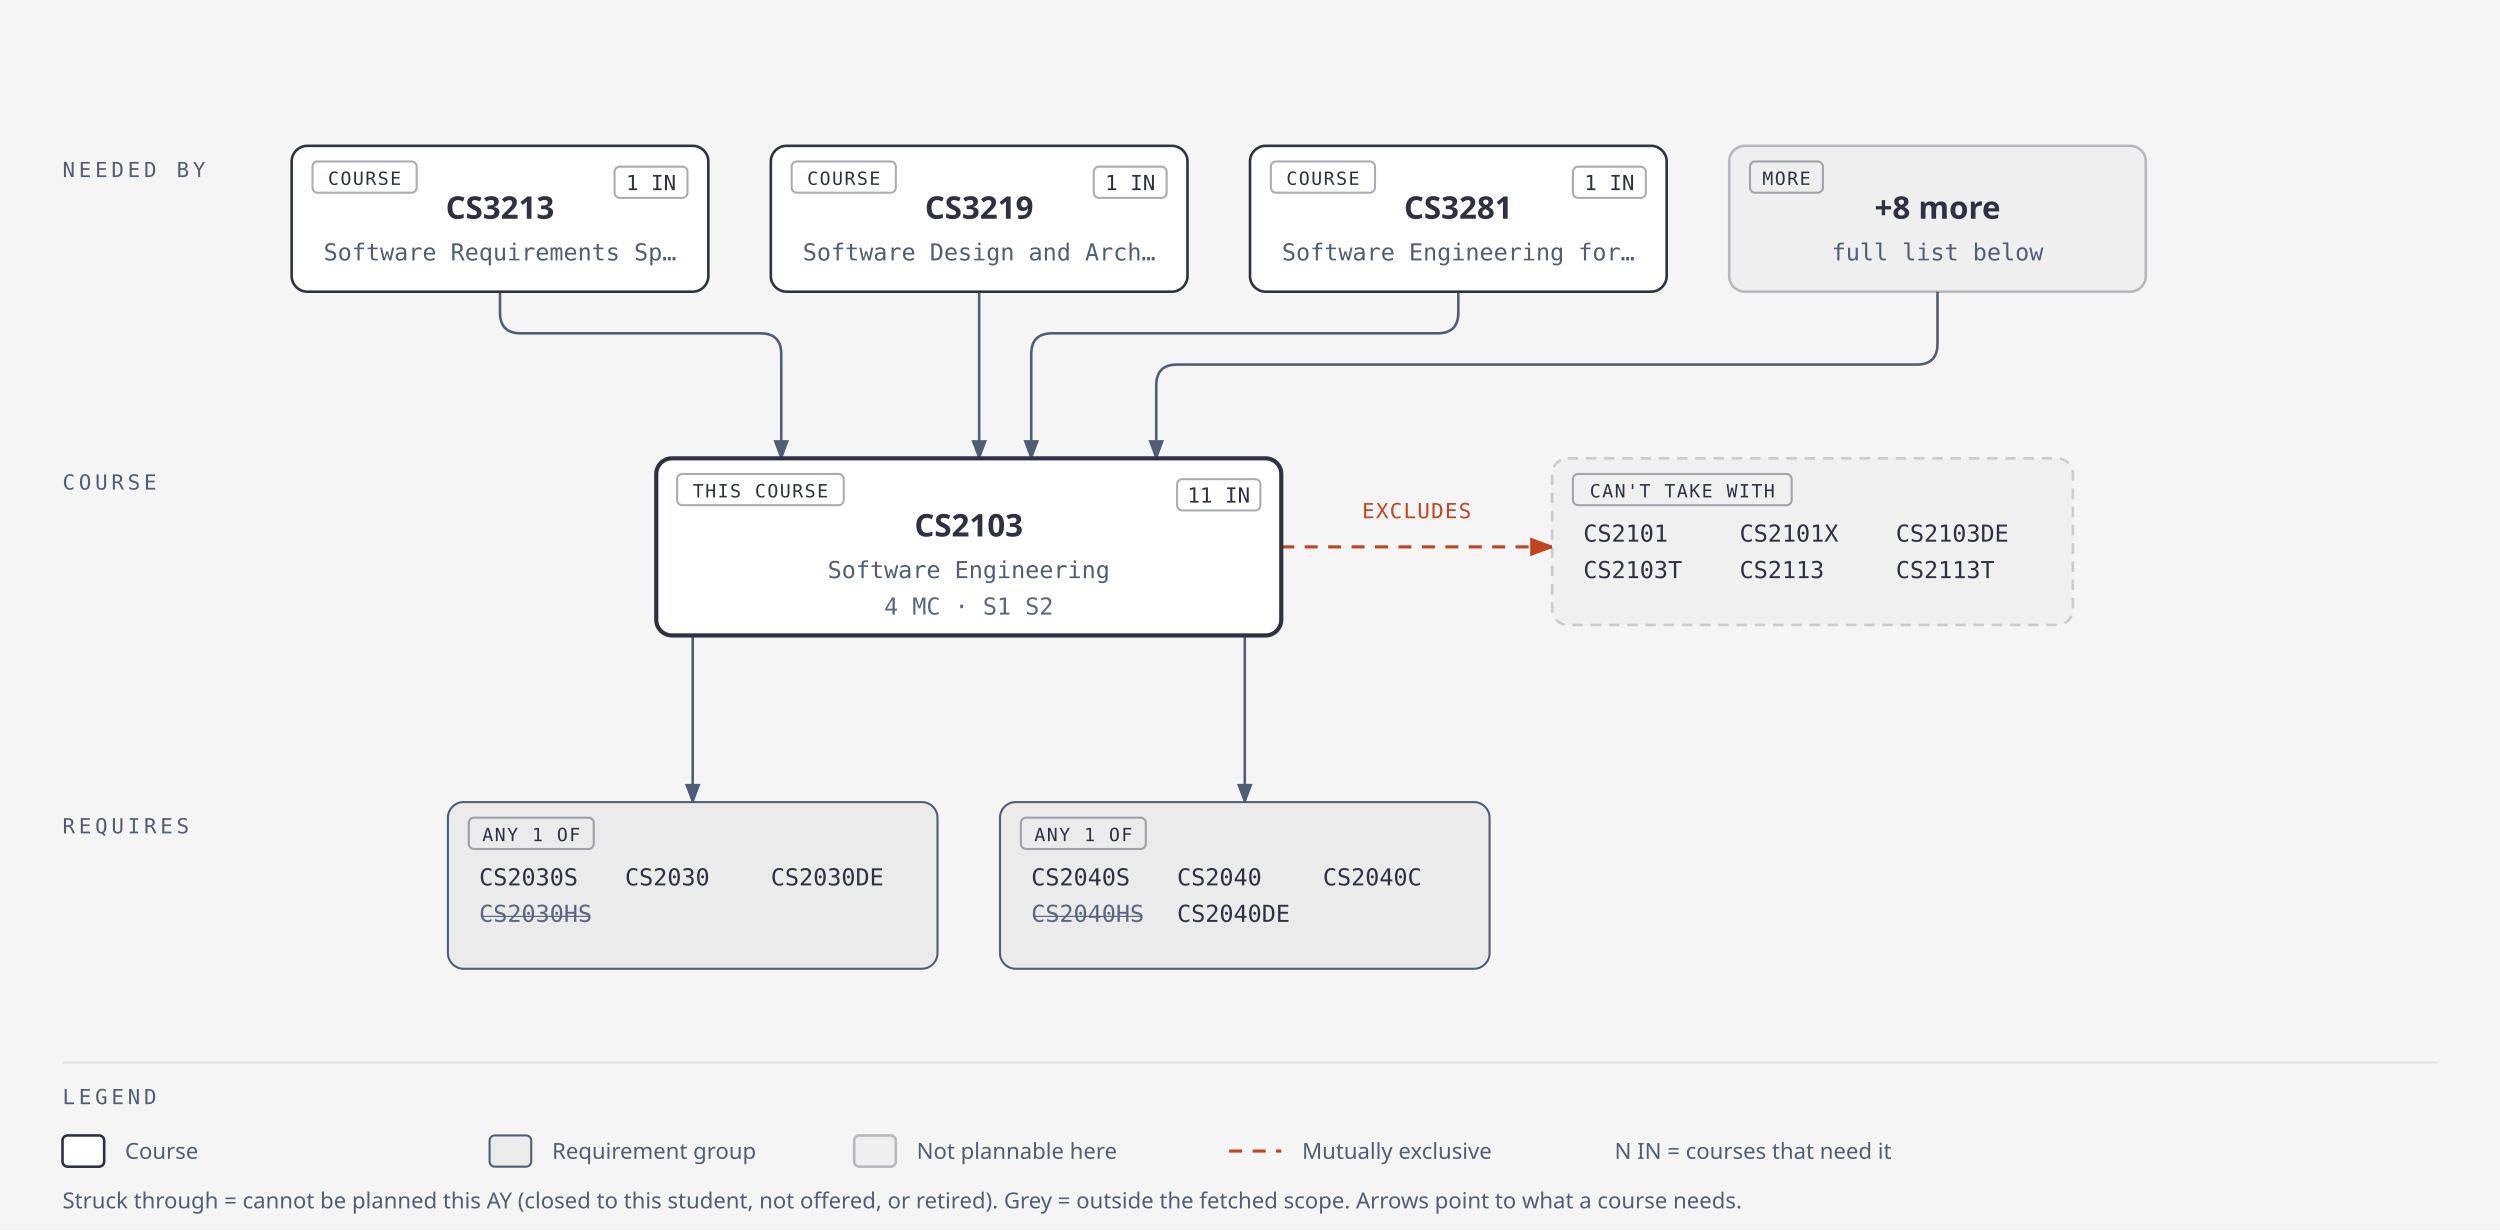
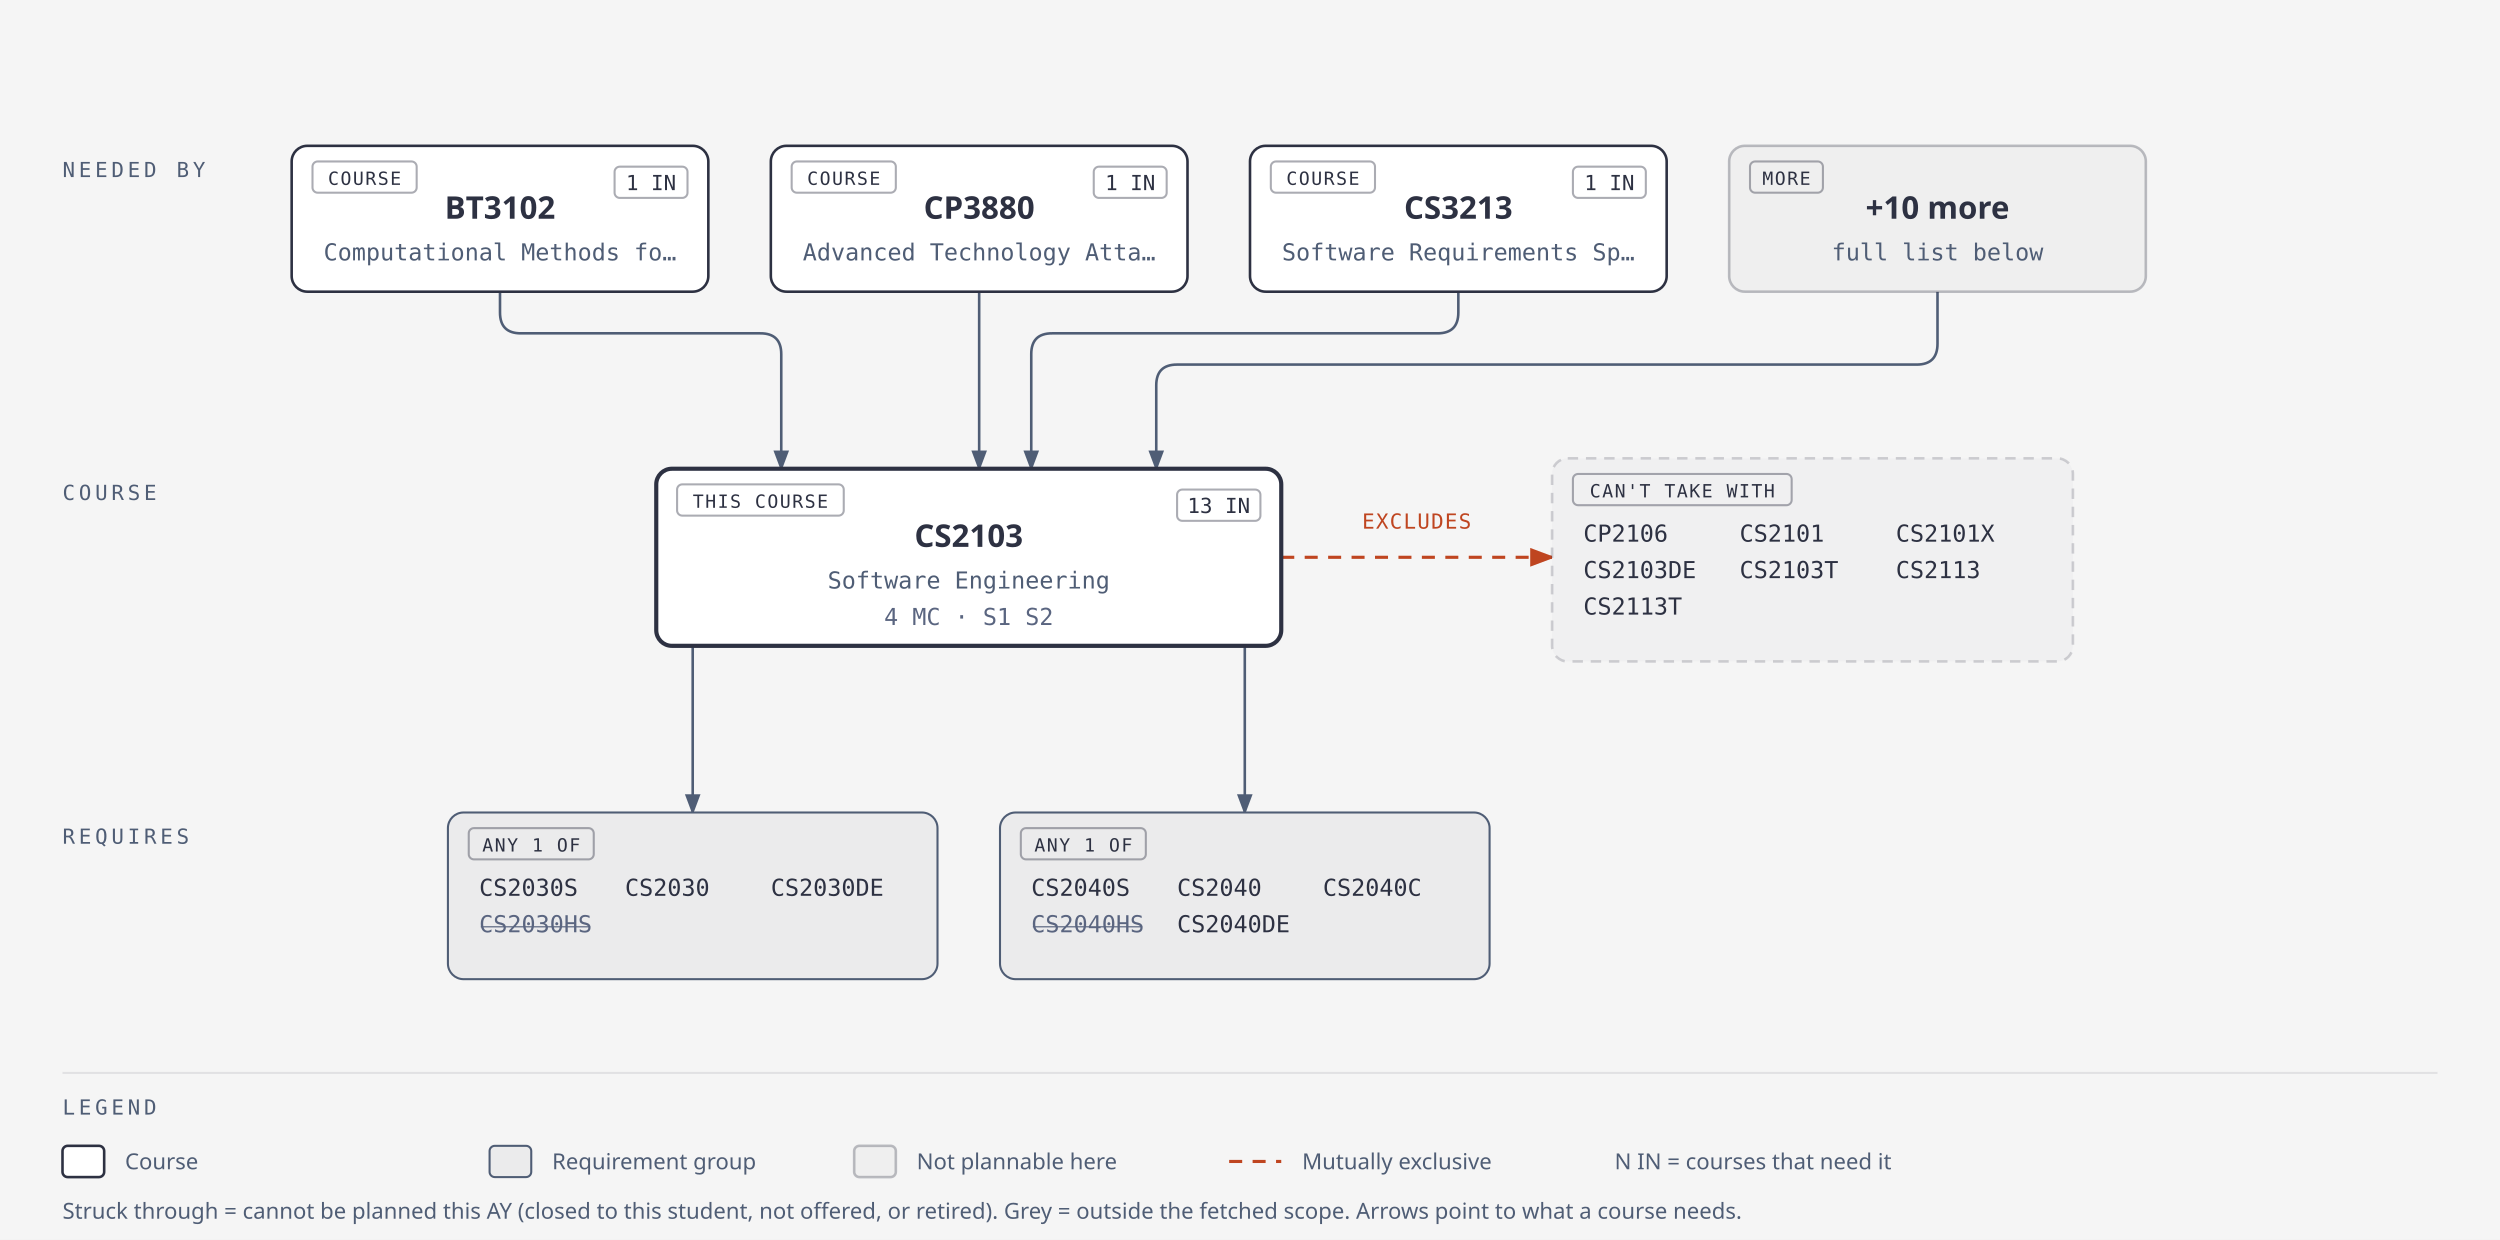
- <svg xmlns="http://www.w3.org/2000/svg" width="960" height="472" viewBox="0 0 960 472" role="img" aria-labelledby="cs2103-title cs2103-desc">
+ <svg xmlns="http://www.w3.org/2000/svg" width="960" height="476" viewBox="0 0 960 476" role="img" aria-labelledby="cs2103-title cs2103-desc">
  <defs>
    <marker id="arrow" markerWidth="8" markerHeight="6" refX="7" refY="3" orient="auto">
      <polygon points="0 0, 8 3, 0 6" fill="#4f5d75" />
    </marker>
    <marker id="arrow-accent" markerWidth="8" markerHeight="6" refX="7" refY="3" orient="auto">
      <polygon points="0 0, 8 3, 0 6" fill="#bf4520" />
    </marker>
  </defs>
  <rect width="100%" height="100%" fill="#f5f5f5" />
  <text x="24" y="68" fill="#4f5d75" font-size="8" font-family="'Geist Mono', ui-monospace, monospace" letter-spacing="0.18em">NEEDED BY</text>
-   <text x="24" y="188" fill="#4f5d75" font-size="8" font-family="'Geist Mono', ui-monospace, monospace" letter-spacing="0.18em">COURSE</text>
-   <text x="24" y="320" fill="#4f5d75" font-size="8" font-family="'Geist Mono', ui-monospace, monospace" letter-spacing="0.18em">REQUIRES</text>
-   <path d="M 192,112 V 120 Q 192,128 200,128 H 292 Q 300,128 300,136 V 176" fill="none" stroke="#4f5d75" stroke-width="1" marker-end="url(#arrow)" />
-   <path d="M 376,112 V 176" fill="none" stroke="#4f5d75" stroke-width="1" marker-end="url(#arrow)" />
-   <path d="M 560,112 V 120 Q 560,128 552,128 H 404 Q 396,128 396,136 V 176" fill="none" stroke="#4f5d75" stroke-width="1" marker-end="url(#arrow)" />
-   <path d="M 744,112 V 132 Q 744,140 736,140 H 452 Q 444,140 444,148 V 176" fill="none" stroke="#4f5d75" stroke-width="1" marker-end="url(#arrow)" />
-   <path d="M 266,244 V 308" fill="none" stroke="#4f5d75" stroke-width="1" marker-end="url(#arrow)" />
-   <path d="M 478,244 V 308" fill="none" stroke="#4f5d75" stroke-width="1" marker-end="url(#arrow)" />
-   <line x1="492" y1="210" x2="596" y2="210" stroke="#bf4520" stroke-width="1.2" stroke-dasharray="5,4" marker-end="url(#arrow-accent)" />
-   <rect x="518" y="190" width="52" height="12" rx="2" fill="#f5f5f5" />
-   <text x="544" y="199" fill="#bf4520" font-size="8" font-family="'Geist Mono', ui-monospace, monospace" text-anchor="middle" letter-spacing="0.06em">EXCLUDES</text>
+   <text x="24" y="192" fill="#4f5d75" font-size="8" font-family="'Geist Mono', ui-monospace, monospace" letter-spacing="0.18em">COURSE</text>
+   <text x="24" y="324" fill="#4f5d75" font-size="8" font-family="'Geist Mono', ui-monospace, monospace" letter-spacing="0.18em">REQUIRES</text>
+   <path d="M 192,112 V 120 Q 192,128 200,128 H 292 Q 300,128 300,136 V 180" fill="none" stroke="#4f5d75" stroke-width="1" marker-end="url(#arrow)" />
+   <path d="M 376,112 V 180" fill="none" stroke="#4f5d75" stroke-width="1" marker-end="url(#arrow)" />
+   <path d="M 560,112 V 120 Q 560,128 552,128 H 404 Q 396,128 396,136 V 180" fill="none" stroke="#4f5d75" stroke-width="1" marker-end="url(#arrow)" />
+   <path d="M 744,112 V 132 Q 744,140 736,140 H 452 Q 444,140 444,148 V 180" fill="none" stroke="#4f5d75" stroke-width="1" marker-end="url(#arrow)" />
+   <path d="M 266,248 V 312" fill="none" stroke="#4f5d75" stroke-width="1" marker-end="url(#arrow)" />
+   <path d="M 478,248 V 312" fill="none" stroke="#4f5d75" stroke-width="1" marker-end="url(#arrow)" />
+   <line x1="492" y1="214" x2="596" y2="214" stroke="#bf4520" stroke-width="1.2" stroke-dasharray="5,4" marker-end="url(#arrow-accent)" />
+   <rect x="518" y="194" width="52" height="12" rx="2" fill="#f5f5f5" />
+   <text x="544" y="203" fill="#bf4520" font-size="8" font-family="'Geist Mono', ui-monospace, monospace" text-anchor="middle" letter-spacing="0.06em">EXCLUDES</text>
  <rect x="112" y="56" width="160" height="56" rx="6" fill="#f5f5f5" />
  <rect x="112" y="56" width="160" height="56" rx="6" fill="#ffffff" stroke="#2d3142" stroke-width="1" />
  <rect x="120" y="62" width="40" height="12" rx="2" fill="transparent" stroke="rgba(45,49,66,0.40)" stroke-width="0.8" />
  <text x="140" y="71" fill="#2d3142" font-size="7" font-family="'Geist Mono', ui-monospace, monospace" text-anchor="middle" letter-spacing="0.08em">COURSE</text>
  <rect x="236" y="64" width="28" height="12" rx="2" fill="transparent" stroke="rgba(45,49,66,0.40)" stroke-width="0.8" />
  <text x="250" y="73" fill="#2d3142" font-size="8" font-family="'Geist Mono', ui-monospace, monospace" text-anchor="middle">1 IN</text>
-   <text x="192" y="84" fill="#2d3142" font-size="12" font-weight="600" font-family="'Geist', system-ui, sans-serif" text-anchor="middle">CS3213</text>
-   <text x="192" y="100" fill="#4f5d75" font-size="9" font-family="'Geist Mono', ui-monospace, monospace" text-anchor="middle">Software Requirements Sp…</text>
+   <text x="192" y="84" fill="#2d3142" font-size="12" font-weight="600" font-family="'Geist', system-ui, sans-serif" text-anchor="middle">BT3102</text>
+   <text x="192" y="100" fill="#4f5d75" font-size="9" font-family="'Geist Mono', ui-monospace, monospace" text-anchor="middle">Computational Methods fo…</text>
  <rect x="296" y="56" width="160" height="56" rx="6" fill="#f5f5f5" />
  <rect x="296" y="56" width="160" height="56" rx="6" fill="#ffffff" stroke="#2d3142" stroke-width="1" />
  <rect x="304" y="62" width="40" height="12" rx="2" fill="transparent" stroke="rgba(45,49,66,0.40)" stroke-width="0.8" />
  <text x="324" y="71" fill="#2d3142" font-size="7" font-family="'Geist Mono', ui-monospace, monospace" text-anchor="middle" letter-spacing="0.08em">COURSE</text>
  <rect x="420" y="64" width="28" height="12" rx="2" fill="transparent" stroke="rgba(45,49,66,0.40)" stroke-width="0.8" />
  <text x="434" y="73" fill="#2d3142" font-size="8" font-family="'Geist Mono', ui-monospace, monospace" text-anchor="middle">1 IN</text>
-   <text x="376" y="84" fill="#2d3142" font-size="12" font-weight="600" font-family="'Geist', system-ui, sans-serif" text-anchor="middle">CS3219</text>
-   <text x="376" y="100" fill="#4f5d75" font-size="9" font-family="'Geist Mono', ui-monospace, monospace" text-anchor="middle">Software Design and Arch…</text>
+   <text x="376" y="84" fill="#2d3142" font-size="12" font-weight="600" font-family="'Geist', system-ui, sans-serif" text-anchor="middle">CP3880</text>
+   <text x="376" y="100" fill="#4f5d75" font-size="9" font-family="'Geist Mono', ui-monospace, monospace" text-anchor="middle">Advanced Technology Atta…</text>
  <rect x="480" y="56" width="160" height="56" rx="6" fill="#f5f5f5" />
  <rect x="480" y="56" width="160" height="56" rx="6" fill="#ffffff" stroke="#2d3142" stroke-width="1" />
  <rect x="488" y="62" width="40" height="12" rx="2" fill="transparent" stroke="rgba(45,49,66,0.40)" stroke-width="0.8" />
  <text x="508" y="71" fill="#2d3142" font-size="7" font-family="'Geist Mono', ui-monospace, monospace" text-anchor="middle" letter-spacing="0.08em">COURSE</text>
  <rect x="604" y="64" width="28" height="12" rx="2" fill="transparent" stroke="rgba(45,49,66,0.40)" stroke-width="0.8" />
  <text x="618" y="73" fill="#2d3142" font-size="8" font-family="'Geist Mono', ui-monospace, monospace" text-anchor="middle">1 IN</text>
-   <text x="560" y="84" fill="#2d3142" font-size="12" font-weight="600" font-family="'Geist', system-ui, sans-serif" text-anchor="middle">CS3281</text>
-   <text x="560" y="100" fill="#4f5d75" font-size="9" font-family="'Geist Mono', ui-monospace, monospace" text-anchor="middle">Software Engineering for…</text>
+   <text x="560" y="84" fill="#2d3142" font-size="12" font-weight="600" font-family="'Geist', system-ui, sans-serif" text-anchor="middle">CS3213</text>
+   <text x="560" y="100" fill="#4f5d75" font-size="9" font-family="'Geist Mono', ui-monospace, monospace" text-anchor="middle">Software Requirements Sp…</text>
  <rect x="664" y="56" width="160" height="56" rx="6" fill="#f5f5f5" />
  <rect x="664" y="56" width="160" height="56" rx="6" fill="rgba(45,49,66,0.03)" stroke="rgba(45,49,66,0.30)" stroke-width="1" />
  <rect x="672" y="62" width="28" height="12" rx="2" fill="transparent" stroke="rgba(45,49,66,0.40)" stroke-width="0.8" />
  <text x="686" y="71" fill="#2d3142" font-size="7" font-family="'Geist Mono', ui-monospace, monospace" text-anchor="middle" letter-spacing="0.08em">MORE</text>
-   <text x="744" y="84" fill="#2d3142" font-size="12" font-weight="600" font-family="'Geist', system-ui, sans-serif" text-anchor="middle">+8 more</text>
+   <text x="744" y="84" fill="#2d3142" font-size="12" font-weight="600" font-family="'Geist', system-ui, sans-serif" text-anchor="middle">+10 more</text>
  <text x="744" y="100" fill="#4f5d75" font-size="9" font-family="'Geist Mono', ui-monospace, monospace" text-anchor="middle">full list below</text>
-   <rect x="252" y="176" width="240" height="68" rx="6" fill="#f5f5f5" />
-   <rect x="252" y="176" width="240" height="68" rx="6" fill="#ffffff" stroke="#2d3142" stroke-width="1.6" />
-   <rect x="260" y="182" width="64" height="12" rx="2" fill="transparent" stroke="rgba(45,49,66,0.40)" stroke-width="0.8" />
-   <text x="292" y="191" fill="#2d3142" font-size="7" font-family="'Geist Mono', ui-monospace, monospace" text-anchor="middle" letter-spacing="0.08em">THIS COURSE</text>
-   <rect x="452" y="184" width="32" height="12" rx="2" fill="transparent" stroke="rgba(45,49,66,0.40)" stroke-width="0.8" />
-   <text x="468" y="193" fill="#2d3142" font-size="8" font-family="'Geist Mono', ui-monospace, monospace" text-anchor="middle">11 IN</text>
-   <text x="372" y="206" fill="#2d3142" font-size="12" font-weight="600" font-family="'Geist', system-ui, sans-serif" text-anchor="middle">CS2103</text>
-   <text x="372" y="222" fill="#4f5d75" font-size="9" font-family="'Geist Mono', ui-monospace, monospace" text-anchor="middle">Software Engineering</text>
-   <text x="372" y="236" fill="#5a6580" font-size="9" font-family="'Geist Mono', ui-monospace, monospace" text-anchor="middle">4 MC · S1 S2</text>
-   <rect x="596" y="176" width="200" height="64" rx="6" fill="#f5f5f5" />
-   <rect x="596" y="176" width="200" height="64" rx="6" fill="rgba(45,49,66,0.02)" stroke="rgba(45,49,66,0.20)" stroke-width="1" stroke-dasharray="4,3" />
+   <rect x="252" y="180" width="240" height="68" rx="6" fill="#f5f5f5" />
+   <rect x="252" y="180" width="240" height="68" rx="6" fill="#ffffff" stroke="#2d3142" stroke-width="1.6" />
+   <rect x="260" y="186" width="64" height="12" rx="2" fill="transparent" stroke="rgba(45,49,66,0.40)" stroke-width="0.8" />
+   <text x="292" y="195" fill="#2d3142" font-size="7" font-family="'Geist Mono', ui-monospace, monospace" text-anchor="middle" letter-spacing="0.08em">THIS COURSE</text>
+   <rect x="452" y="188" width="32" height="12" rx="2" fill="transparent" stroke="rgba(45,49,66,0.40)" stroke-width="0.8" />
+   <text x="468" y="197" fill="#2d3142" font-size="8" font-family="'Geist Mono', ui-monospace, monospace" text-anchor="middle">13 IN</text>
+   <text x="372" y="210" fill="#2d3142" font-size="12" font-weight="600" font-family="'Geist', system-ui, sans-serif" text-anchor="middle">CS2103</text>
+   <text x="372" y="226" fill="#4f5d75" font-size="9" font-family="'Geist Mono', ui-monospace, monospace" text-anchor="middle">Software Engineering</text>
+   <text x="372" y="240" fill="#5a6580" font-size="9" font-family="'Geist Mono', ui-monospace, monospace" text-anchor="middle">4 MC · S1 S2</text>
+   <rect x="596" y="176" width="200" height="78" rx="6" fill="#f5f5f5" />
+   <rect x="596" y="176" width="200" height="78" rx="6" fill="rgba(45,49,66,0.02)" stroke="rgba(45,49,66,0.20)" stroke-width="1" stroke-dasharray="4,3" />
  <rect x="604" y="182" width="84" height="12" rx="2" fill="transparent" stroke="rgba(45,49,66,0.40)" stroke-width="0.8" />
  <text x="646" y="191" fill="#2d3142" font-size="7" font-family="'Geist Mono', ui-monospace, monospace" text-anchor="middle" letter-spacing="0.08em">CAN'T TAKE WITH</text>
-   <text x="608" y="208" fill="#2d3142" font-size="9" font-family="'Geist Mono', ui-monospace, monospace">CS2101</text>
-   <text x="668" y="208" fill="#2d3142" font-size="9" font-family="'Geist Mono', ui-monospace, monospace">CS2101X</text>
-   <text x="728" y="208" fill="#2d3142" font-size="9" font-family="'Geist Mono', ui-monospace, monospace">CS2103DE</text>
-   <text x="608" y="222" fill="#2d3142" font-size="9" font-family="'Geist Mono', ui-monospace, monospace">CS2103T</text>
-   <text x="668" y="222" fill="#2d3142" font-size="9" font-family="'Geist Mono', ui-monospace, monospace">CS2113</text>
-   <text x="728" y="222" fill="#2d3142" font-size="9" font-family="'Geist Mono', ui-monospace, monospace">CS2113T</text>
-   <rect x="172" y="308" width="188" height="64" rx="6" fill="#f5f5f5" />
-   <rect x="172" y="308" width="188" height="64" rx="6" fill="rgba(45,49,66,0.05)" stroke="#4f5d75" stroke-width="0.8" />
-   <rect x="180" y="314" width="48" height="12" rx="2" fill="transparent" stroke="rgba(45,49,66,0.40)" stroke-width="0.8" />
-   <text x="204" y="323" fill="#2d3142" font-size="7" font-family="'Geist Mono', ui-monospace, monospace" text-anchor="middle" letter-spacing="0.08em">ANY 1 OF</text>
-   <text x="184" y="340" fill="#2d3142" font-size="9" font-family="'Geist Mono', ui-monospace, monospace">CS2030S</text>
-   <text x="240" y="340" fill="#2d3142" font-size="9" font-family="'Geist Mono', ui-monospace, monospace">CS2030</text>
-   <text x="296" y="340" fill="#2d3142" font-size="9" font-family="'Geist Mono', ui-monospace, monospace">CS2030DE</text>
-   <text x="184" y="354" fill="#5a6580" font-size="9" font-family="'Geist Mono', ui-monospace, monospace" text-decoration="line-through">CS2030HS</text>
-   <rect x="384" y="308" width="188" height="64" rx="6" fill="#f5f5f5" />
-   <rect x="384" y="308" width="188" height="64" rx="6" fill="rgba(45,49,66,0.05)" stroke="#4f5d75" stroke-width="0.8" />
-   <rect x="392" y="314" width="48" height="12" rx="2" fill="transparent" stroke="rgba(45,49,66,0.40)" stroke-width="0.8" />
-   <text x="416" y="323" fill="#2d3142" font-size="7" font-family="'Geist Mono', ui-monospace, monospace" text-anchor="middle" letter-spacing="0.08em">ANY 1 OF</text>
-   <text x="396" y="340" fill="#2d3142" font-size="9" font-family="'Geist Mono', ui-monospace, monospace">CS2040S</text>
-   <text x="452" y="340" fill="#2d3142" font-size="9" font-family="'Geist Mono', ui-monospace, monospace">CS2040</text>
-   <text x="508" y="340" fill="#2d3142" font-size="9" font-family="'Geist Mono', ui-monospace, monospace">CS2040C</text>
-   <text x="396" y="354" fill="#5a6580" font-size="9" font-family="'Geist Mono', ui-monospace, monospace" text-decoration="line-through">CS2040HS</text>
-   <text x="452" y="354" fill="#2d3142" font-size="9" font-family="'Geist Mono', ui-monospace, monospace">CS2040DE</text>
-   <line x1="24" y1="408" x2="936" y2="408" stroke="rgba(45,49,66,0.10)" stroke-width="0.8" />
-   <text x="24" y="424" fill="#4f5d75" font-size="8" font-family="'Geist Mono', ui-monospace, monospace" letter-spacing="0.18em">LEGEND</text>
-   <rect x="24" y="436" width="16" height="12" rx="2" fill="#ffffff" stroke="#2d3142" stroke-width="1" />
-   <text x="48" y="445" fill="#4f5d75" font-size="8.5" font-family="'Geist', system-ui, sans-serif">Course</text>
-   <rect x="188" y="436" width="16" height="12" rx="2" fill="rgba(45,49,66,0.05)" stroke="#4f5d75" stroke-width="0.8" />
-   <text x="212" y="445" fill="#4f5d75" font-size="8.5" font-family="'Geist', system-ui, sans-serif">Requirement group</text>
-   <rect x="328" y="436" width="16" height="12" rx="2" fill="rgba(45,49,66,0.03)" stroke="rgba(45,49,66,0.30)" stroke-width="1" />
-   <text x="352" y="445" fill="#4f5d75" font-size="8.5" font-family="'Geist', system-ui, sans-serif">Not plannable here</text>
-   <line x1="472" y1="442" x2="492" y2="442" stroke="#bf4520" stroke-width="1.2" stroke-dasharray="5,4" />
-   <text x="500" y="445" fill="#4f5d75" font-size="8.5" font-family="'Geist', system-ui, sans-serif">Mutually exclusive</text>
-   <text x="620" y="445" fill="#4f5d75" font-size="8.5" font-family="'Geist', system-ui, sans-serif">N IN = courses that need it</text>
-   <text x="24" y="464" fill="#4f5d75" font-size="8.5" font-family="'Geist', system-ui, sans-serif">Struck through = cannot be planned this AY (closed to this student, not offered, or retired). Grey = outside the fetched scope. Arrows point to what a course needs.</text>
+   <text x="608" y="208" fill="#2d3142" font-size="9" font-family="'Geist Mono', ui-monospace, monospace">CP2106</text>
+   <text x="668" y="208" fill="#2d3142" font-size="9" font-family="'Geist Mono', ui-monospace, monospace">CS2101</text>
+   <text x="728" y="208" fill="#2d3142" font-size="9" font-family="'Geist Mono', ui-monospace, monospace">CS2101X</text>
+   <text x="608" y="222" fill="#2d3142" font-size="9" font-family="'Geist Mono', ui-monospace, monospace">CS2103DE</text>
+   <text x="668" y="222" fill="#2d3142" font-size="9" font-family="'Geist Mono', ui-monospace, monospace">CS2103T</text>
+   <text x="728" y="222" fill="#2d3142" font-size="9" font-family="'Geist Mono', ui-monospace, monospace">CS2113</text>
+   <text x="608" y="236" fill="#2d3142" font-size="9" font-family="'Geist Mono', ui-monospace, monospace">CS2113T</text>
+   <rect x="172" y="312" width="188" height="64" rx="6" fill="#f5f5f5" />
+   <rect x="172" y="312" width="188" height="64" rx="6" fill="rgba(45,49,66,0.05)" stroke="#4f5d75" stroke-width="0.8" />
+   <rect x="180" y="318" width="48" height="12" rx="2" fill="transparent" stroke="rgba(45,49,66,0.40)" stroke-width="0.8" />
+   <text x="204" y="327" fill="#2d3142" font-size="7" font-family="'Geist Mono', ui-monospace, monospace" text-anchor="middle" letter-spacing="0.08em">ANY 1 OF</text>
+   <text x="184" y="344" fill="#2d3142" font-size="9" font-family="'Geist Mono', ui-monospace, monospace">CS2030S</text>
+   <text x="240" y="344" fill="#2d3142" font-size="9" font-family="'Geist Mono', ui-monospace, monospace">CS2030</text>
+   <text x="296" y="344" fill="#2d3142" font-size="9" font-family="'Geist Mono', ui-monospace, monospace">CS2030DE</text>
+   <text x="184" y="358" fill="#5a6580" font-size="9" font-family="'Geist Mono', ui-monospace, monospace" text-decoration="line-through">CS2030HS</text>
+   <rect x="384" y="312" width="188" height="64" rx="6" fill="#f5f5f5" />
+   <rect x="384" y="312" width="188" height="64" rx="6" fill="rgba(45,49,66,0.05)" stroke="#4f5d75" stroke-width="0.8" />
+   <rect x="392" y="318" width="48" height="12" rx="2" fill="transparent" stroke="rgba(45,49,66,0.40)" stroke-width="0.8" />
+   <text x="416" y="327" fill="#2d3142" font-size="7" font-family="'Geist Mono', ui-monospace, monospace" text-anchor="middle" letter-spacing="0.08em">ANY 1 OF</text>
+   <text x="396" y="344" fill="#2d3142" font-size="9" font-family="'Geist Mono', ui-monospace, monospace">CS2040S</text>
+   <text x="452" y="344" fill="#2d3142" font-size="9" font-family="'Geist Mono', ui-monospace, monospace">CS2040</text>
+   <text x="508" y="344" fill="#2d3142" font-size="9" font-family="'Geist Mono', ui-monospace, monospace">CS2040C</text>
+   <text x="396" y="358" fill="#5a6580" font-size="9" font-family="'Geist Mono', ui-monospace, monospace" text-decoration="line-through">CS2040HS</text>
+   <text x="452" y="358" fill="#2d3142" font-size="9" font-family="'Geist Mono', ui-monospace, monospace">CS2040DE</text>
+   <line x1="24" y1="412" x2="936" y2="412" stroke="rgba(45,49,66,0.10)" stroke-width="0.8" />
+   <text x="24" y="428" fill="#4f5d75" font-size="8" font-family="'Geist Mono', ui-monospace, monospace" letter-spacing="0.18em">LEGEND</text>
+   <rect x="24" y="440" width="16" height="12" rx="2" fill="#ffffff" stroke="#2d3142" stroke-width="1" />
+   <text x="48" y="449" fill="#4f5d75" font-size="8.5" font-family="'Geist', system-ui, sans-serif">Course</text>
+   <rect x="188" y="440" width="16" height="12" rx="2" fill="rgba(45,49,66,0.05)" stroke="#4f5d75" stroke-width="0.8" />
+   <text x="212" y="449" fill="#4f5d75" font-size="8.5" font-family="'Geist', system-ui, sans-serif">Requirement group</text>
+   <rect x="328" y="440" width="16" height="12" rx="2" fill="rgba(45,49,66,0.03)" stroke="rgba(45,49,66,0.30)" stroke-width="1" />
+   <text x="352" y="449" fill="#4f5d75" font-size="8.5" font-family="'Geist', system-ui, sans-serif">Not plannable here</text>
+   <line x1="472" y1="446" x2="492" y2="446" stroke="#bf4520" stroke-width="1.2" stroke-dasharray="5,4" />
+   <text x="500" y="449" fill="#4f5d75" font-size="8.5" font-family="'Geist', system-ui, sans-serif">Mutually exclusive</text>
+   <text x="620" y="449" fill="#4f5d75" font-size="8.5" font-family="'Geist', system-ui, sans-serif">N IN = courses that need it</text>
+   <text x="24" y="468" fill="#4f5d75" font-size="8.5" font-family="'Geist', system-ui, sans-serif">Struck through = cannot be planned this AY (closed to this student, not offered, or retired). Grey = outside the fetched scope. Arrows point to what a course needs.</text>
</svg>
